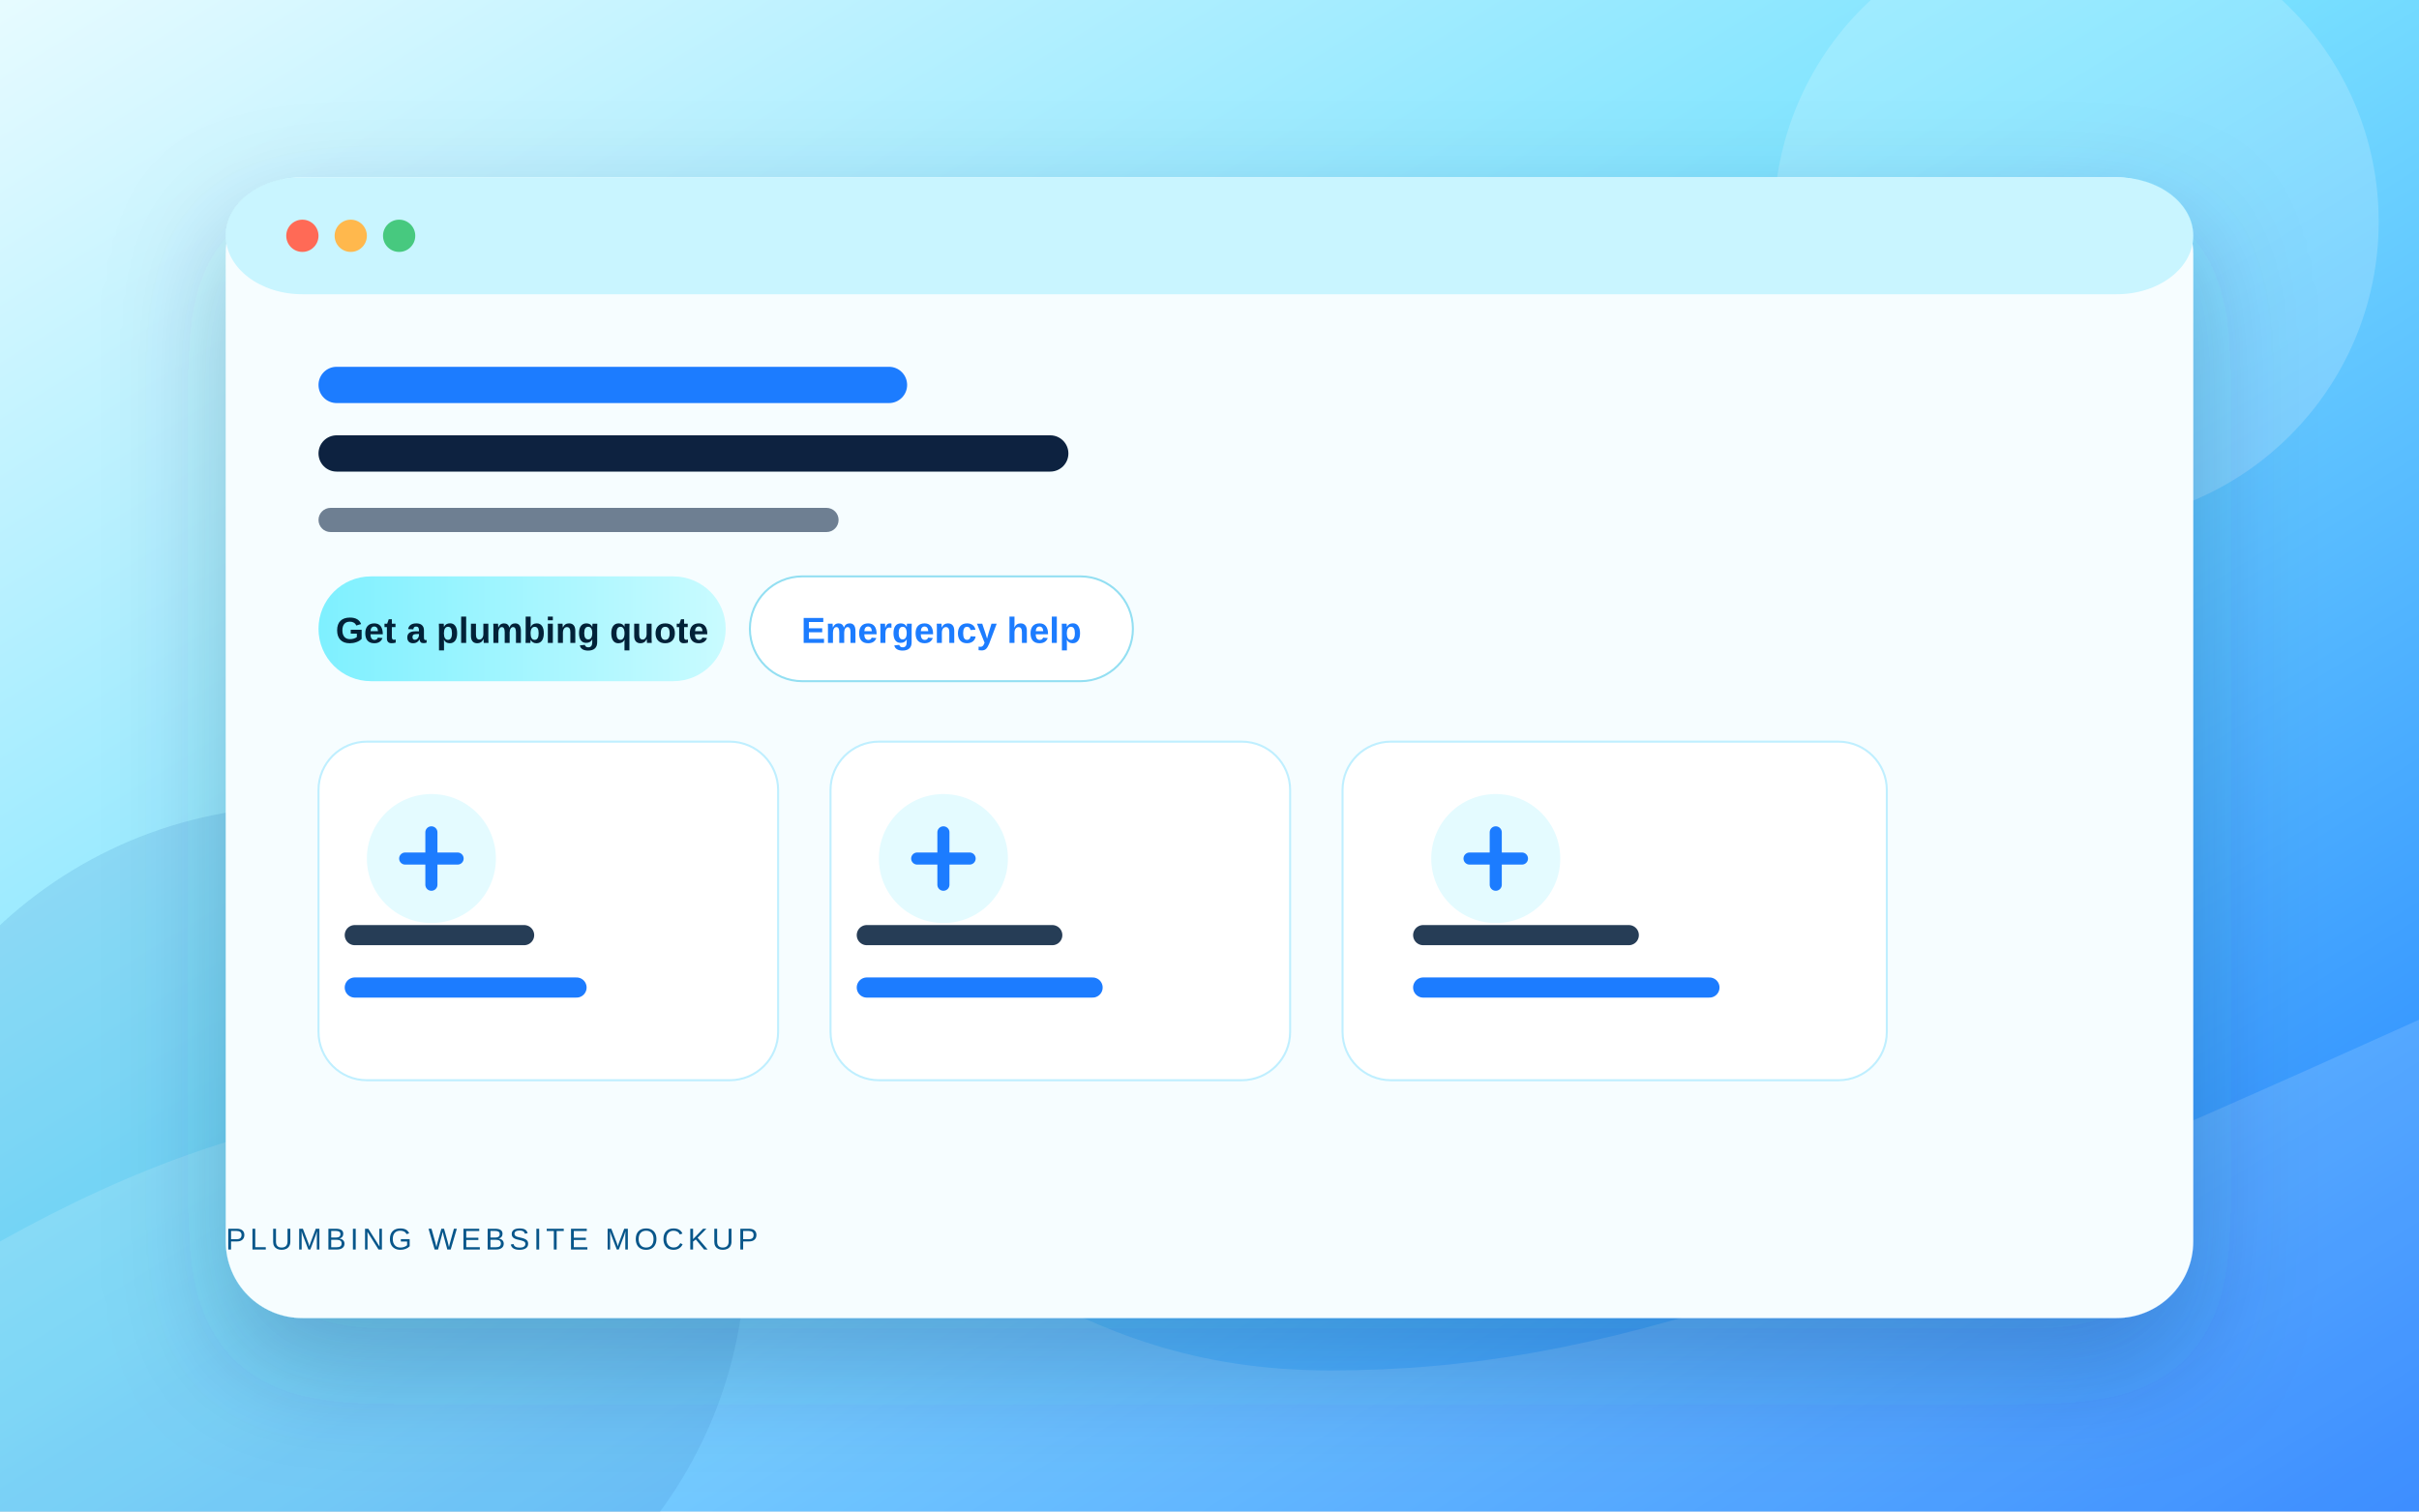
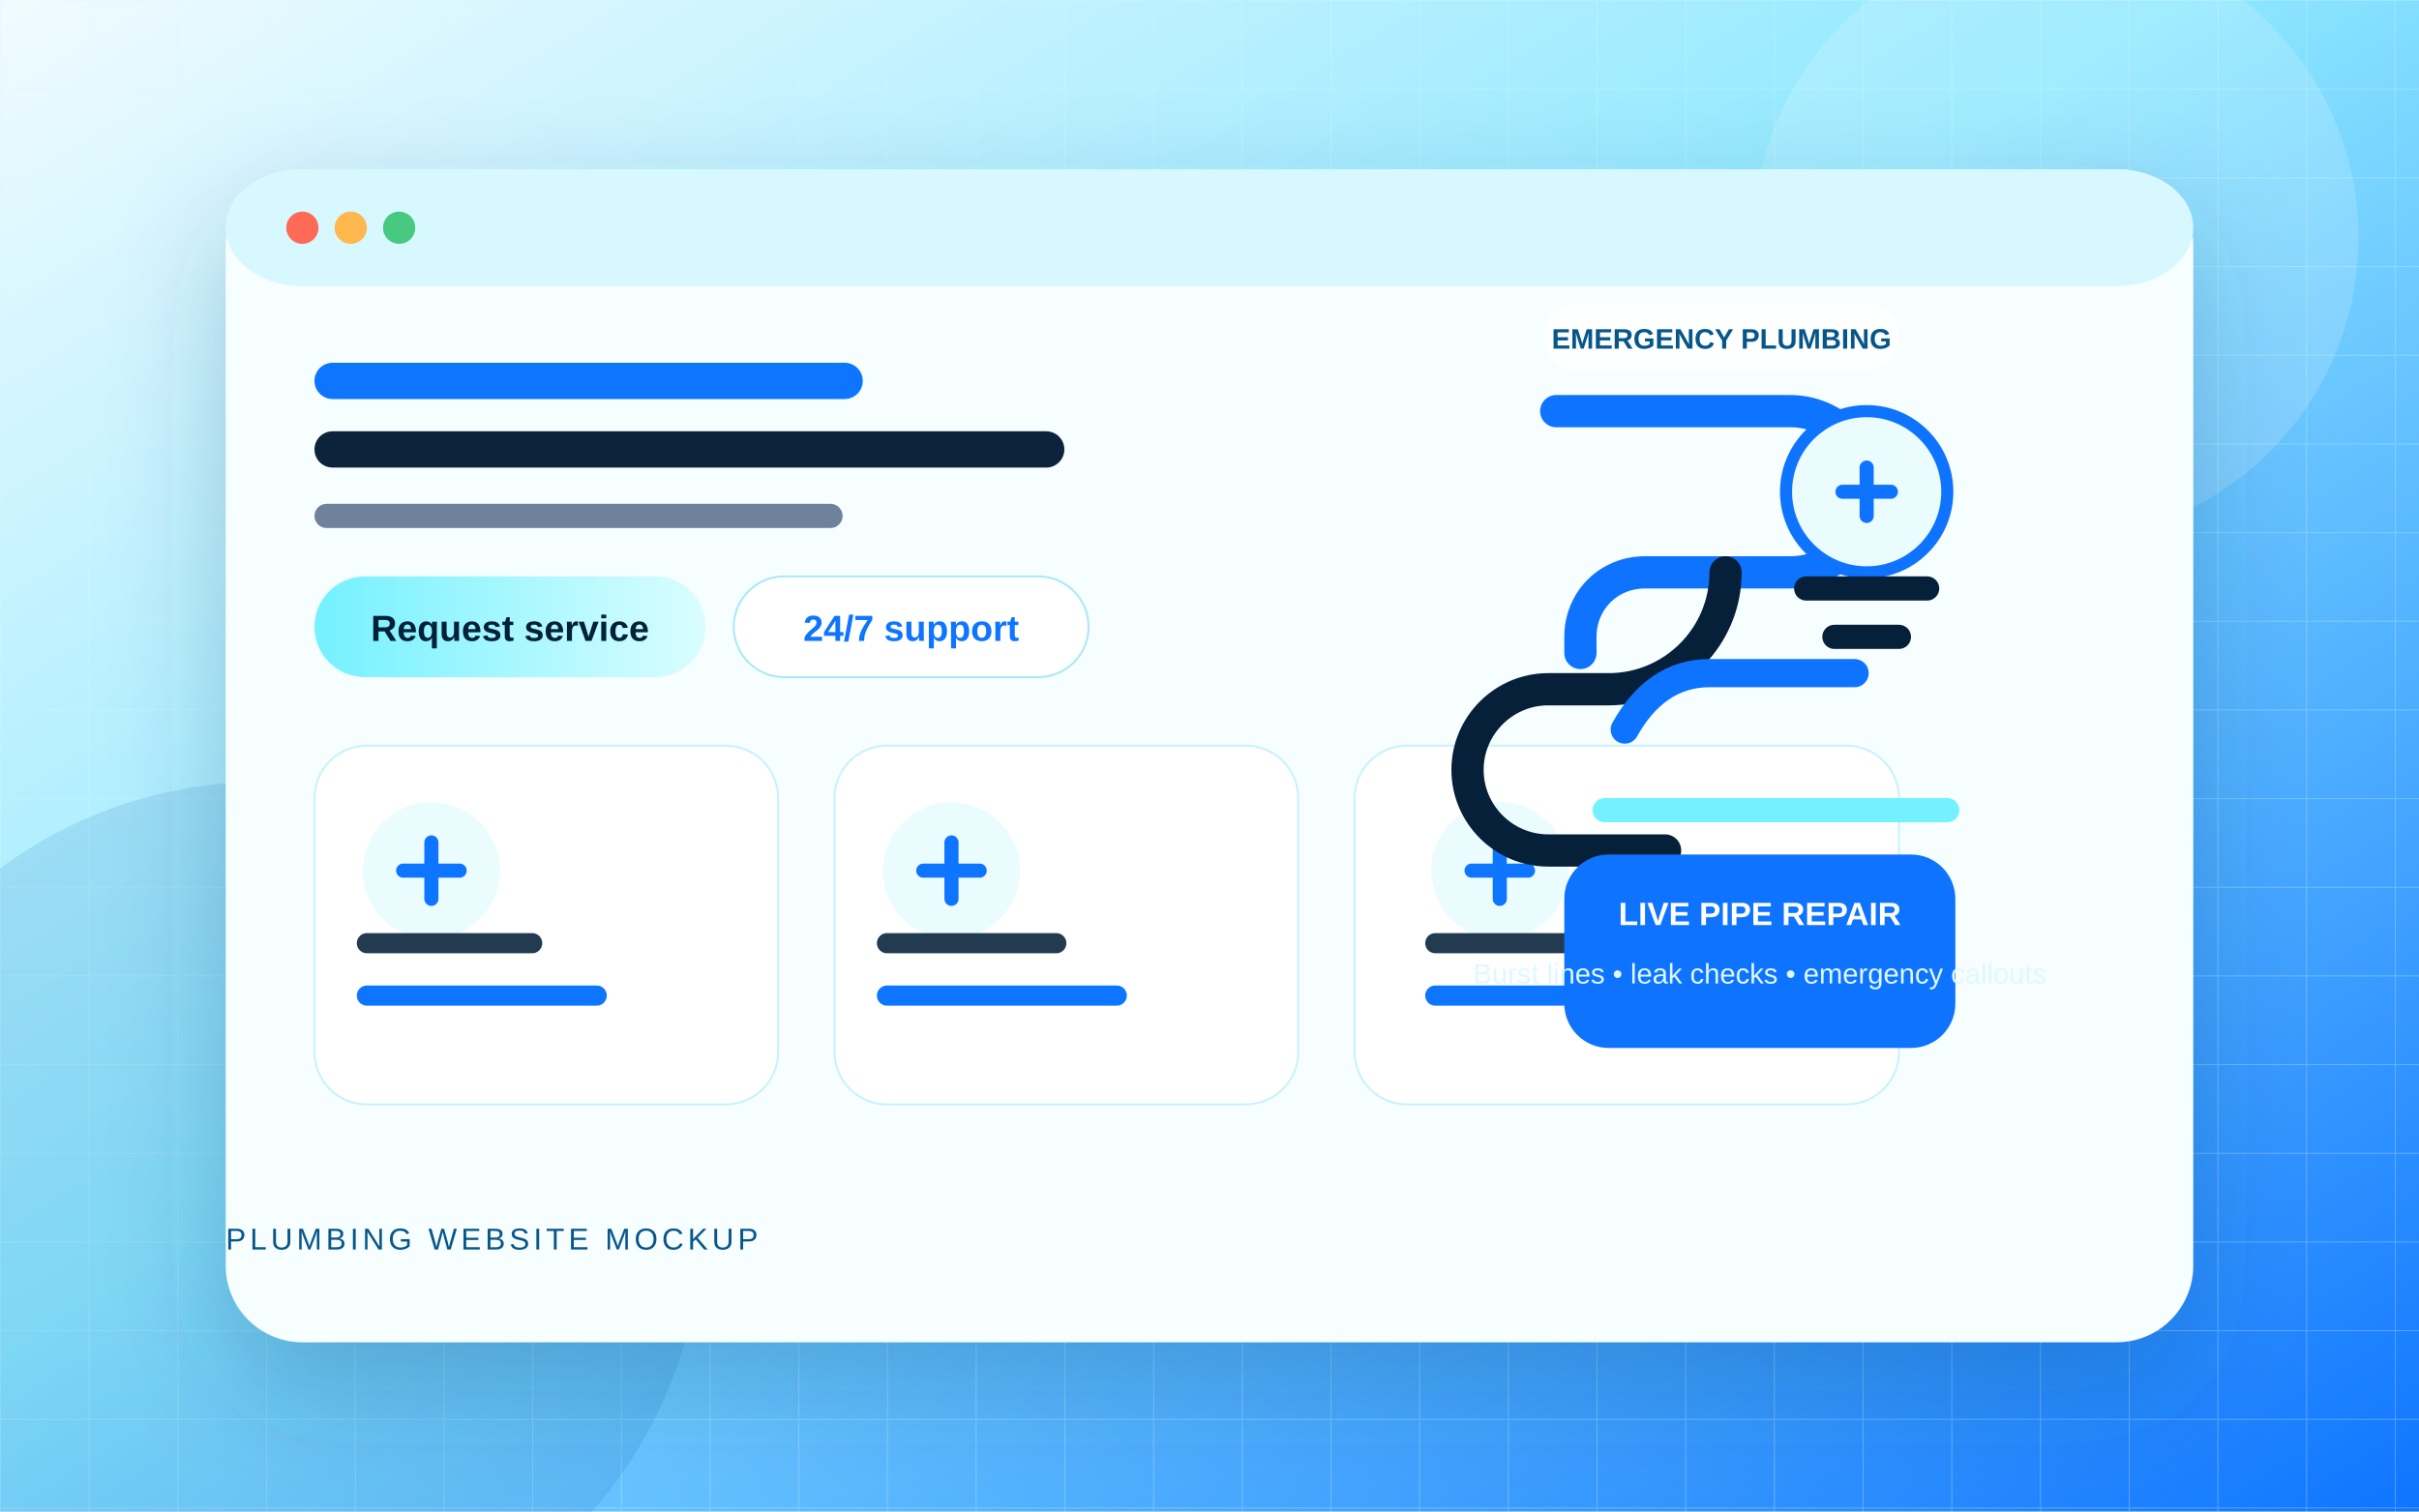
- <svg xmlns="http://www.w3.org/2000/svg" viewBox="0 0 1200 750" role="img" aria-label="Plumbing website mockup">
+ <svg xmlns="http://www.w3.org/2000/svg" viewBox="0 0 1200 750" role="img" aria-label="Plumbing website mockup" shape-rendering="geometricPrecision" text-rendering="geometricPrecision">
  <defs>
    <linearGradient id="bg" x1="0" y1="0" x2="1" y2="1">
-       <stop offset="0%" stop-color="#e7fbff" />
-       <stop offset="45%" stop-color="#7be3ff" />
-       <stop offset="100%" stop-color="#1e7bff" />
+       <stop offset="0%" stop-color="#f1fbff" />
+       <stop offset="45%" stop-color="#8fe8ff" />
+       <stop offset="100%" stop-color="#0e74ff" />
    </linearGradient>
    <linearGradient id="screen" x1="0" y1="0" x2="1" y2="1">
-       <stop offset="0%" stop-color="#081522" />
-       <stop offset="100%" stop-color="#12365a" />
+       <stop offset="0%" stop-color="#06111d" />
+       <stop offset="100%" stop-color="#14345a" />
    </linearGradient>
-     <linearGradient id="cta" x1="0" y1="0" x2="1" y2="0">
-       <stop offset="0%" stop-color="#7ef0ff" />
-       <stop offset="100%" stop-color="#c9fbff" />
+     <linearGradient id="accent" x1="0" y1="0" x2="1" y2="0">
+       <stop offset="0%" stop-color="#74f1ff" />
+       <stop offset="100%" stop-color="#dafdff" />
    </linearGradient>
    <filter id="shadow" x="-25%" y="-25%" width="150%" height="150%">
-       <feDropShadow dx="0" dy="24" stdDeviation="28" flood-color="#08355e" flood-opacity="0.25" />
+       <feDropShadow dx="0" dy="24" stdDeviation="28" flood-color="#08406d" flood-opacity="0.24" />
    </filter>
+     <pattern id="grid" width="44" height="44" patternUnits="userSpaceOnUse">
+       <path d="M44 0H0V44" fill="none" stroke="#d3f7ff" stroke-opacity="0.55" stroke-width="1" />
+     </pattern>
  </defs>
  <rect width="1200" height="750" fill="url(#bg)" />
-   <circle cx="1030" cy="110" r="150" fill="#fff" opacity="0.18" />
-   <circle cx="150" cy="620" r="220" fill="#0151a6" opacity="0.12" />
-   <path d="M0 616c136-76 242-82 360-48s164 112 300 112 252-44 540-174v244H0Z" fill="#fff" opacity="0.14" />
+   <rect width="1200" height="750" fill="url(#grid)" opacity="0.52" />
+   <circle cx="1020" cy="118" r="150" fill="#fff" opacity="0.16" />
+   <circle cx="130" cy="606" r="218" fill="#0051a9" opacity="0.12" />
  <g filter="url(#shadow)">
-     <rect x="112" y="88" width="976" height="566" rx="38" fill="#f6fdff" />
-     <rect x="112" y="88" width="976" height="58" rx="38" fill="#c9f5ff" />
-     <circle cx="150" cy="117" r="8" fill="#ff6b57" />
-     <circle cx="174" cy="117" r="8" fill="#ffb84d" />
-     <circle cx="198" cy="117" r="8" fill="#47c97f" />
-     <rect x="158" y="182" width="292" height="18" rx="9" fill="#1e7bff" />
-     <rect x="158" y="216" width="372" height="18" rx="9" fill="#0b2340" />
-     <rect x="158" y="252" width="258" height="12" rx="6" fill="#6e7f92" />
-     <rect x="158" y="286" width="202" height="52" rx="26" fill="url(#cta)" />
-     <text x="259" y="319" font-family="Arial, sans-serif" font-size="18" font-weight="700" fill="#062037" text-anchor="middle">Get a plumbing quote</text>
-     <rect x="372" y="286" width="190" height="52" rx="26" fill="#fff" stroke="#93dff2" />
-     <text x="467" y="319" font-family="Arial, sans-serif" font-size="18" font-weight="700" fill="#1d7cff" text-anchor="middle">Emergency help</text>
-     <rect x="158" y="368" width="228" height="168" rx="24" fill="#fff" stroke="#bfefff" />
-     <rect x="412" y="368" width="228" height="168" rx="24" fill="#fff" stroke="#bfefff" />
-     <rect x="666" y="368" width="270" height="168" rx="24" fill="#fff" stroke="#bfefff" />
-     <circle cx="214" cy="426" r="32" fill="#e4fbff" />
-     <path d="M201 426h26M214 413v26" stroke="#1e7bff" stroke-width="6" stroke-linecap="round" />
-     <path d="M176 490h110" stroke="#1e7bff" stroke-width="10" stroke-linecap="round" />
-     <path d="M176 464h84" stroke="#0b2340" stroke-width="10" stroke-linecap="round" opacity="0.88" />
-     <circle cx="468" cy="426" r="32" fill="#e4fbff" />
-     <path d="M455 426h26M468 413v26" stroke="#1e7bff" stroke-width="6" stroke-linecap="round" />
-     <path d="M430 490h112" stroke="#1e7bff" stroke-width="10" stroke-linecap="round" />
-     <path d="M430 464h92" stroke="#0b2340" stroke-width="10" stroke-linecap="round" opacity="0.88" />
-     <circle cx="742" cy="426" r="32" fill="#e4fbff" />
-     <path d="M729 426h26M742 413v26" stroke="#1e7bff" stroke-width="6" stroke-linecap="round" />
-     <path d="M706 490h142" stroke="#1e7bff" stroke-width="10" stroke-linecap="round" />
-     <path d="M706 464h102" stroke="#0b2340" stroke-width="10" stroke-linecap="round" opacity="0.88" />
+     <rect x="112" y="84" width="976" height="582" rx="38" fill="#f7feff" />
+     <rect x="112" y="84" width="976" height="58" rx="38" fill="#d8f8ff" />
+     <circle cx="150" cy="113" r="8" fill="#ff6b57" />
+     <circle cx="174" cy="113" r="8" fill="#ffb84d" />
+     <circle cx="198" cy="113" r="8" fill="#47c97f" />
+     <rect x="156" y="180" width="272" height="18" rx="9" fill="#0e74ff" />
+     <rect x="156" y="214" width="372" height="18" rx="9" fill="#07203a" />
+     <rect x="156" y="250" width="262" height="12" rx="6" fill="#6e829b" />
+     <rect x="156" y="286" width="194" height="50" rx="25" fill="url(#accent)" />
+     <text x="253" y="318" font-family="Arial, sans-serif" font-size="18" font-weight="700" fill="#062037" text-anchor="middle">Request service</text>
+     <rect x="364" y="286" width="176" height="50" rx="25" fill="#fff" stroke="#a8eaf6" />
+     <text x="452" y="318" font-family="Arial, sans-serif" font-size="18" font-weight="700" fill="#0e74ff" text-anchor="middle">24/7 support</text>
+     <rect x="156" y="370" width="230" height="178" rx="26" fill="#fff" stroke="#c8f2ff" />
+     <rect x="414" y="370" width="230" height="178" rx="26" fill="#fff" stroke="#c8f2ff" />
+     <rect x="672" y="370" width="270" height="178" rx="26" fill="#fff" stroke="#c8f2ff" />
+     <circle cx="214" cy="432" r="34" fill="#ebfcff" />
+     <path d="M200 432h28M214 418v28" stroke="#0e74ff" stroke-width="7" stroke-linecap="round" />
+     <path d="M182 494h114" stroke="#0e74ff" stroke-width="10" stroke-linecap="round" />
+     <path d="M182 468h82" stroke="#07203a" stroke-width="10" stroke-linecap="round" opacity="0.88" />
+     <circle cx="472" cy="432" r="34" fill="#ebfcff" />
+     <path d="M458 432h28M472 418v28" stroke="#0e74ff" stroke-width="7" stroke-linecap="round" />
+     <path d="M440 494h114" stroke="#0e74ff" stroke-width="10" stroke-linecap="round" />
+     <path d="M440 468h84" stroke="#07203a" stroke-width="10" stroke-linecap="round" opacity="0.88" />
+     <circle cx="744" cy="432" r="34" fill="#ebfcff" />
+     <path d="M730 432h28M744 418v28" stroke="#0e74ff" stroke-width="7" stroke-linecap="round" />
+     <path d="M712 494h146" stroke="#0e74ff" stroke-width="10" stroke-linecap="round" />
+     <path d="M712 468h102" stroke="#07203a" stroke-width="10" stroke-linecap="round" opacity="0.88" />
  </g>
+   <g transform="translate(730 164)">
+     <path d="M42 40h116c22 0 40 18 40 40s-18 40-40 40h-72c-18 0-32 14-32 32v8" fill="none" stroke="#0e74ff" stroke-width="16" stroke-linecap="round" stroke-linejoin="round" />
+     <path d="M126 120c0 32-26 58-58 58H38c-22 0-40 18-40 40s18 40 40 40h58" fill="none" stroke="#07203a" stroke-width="16" stroke-linecap="round" stroke-linejoin="round" />
+     <circle cx="196" cy="80" r="40" fill="#ebfcff" stroke="#0e74ff" stroke-width="6" />
+     <path d="M184 80h24M196 68v24" stroke="#0e74ff" stroke-width="7" stroke-linecap="round" />
+     <path d="M166 128h60" stroke="#07203a" stroke-width="12" stroke-linecap="round" />
+     <path d="M180 152h32" stroke="#07203a" stroke-width="12" stroke-linecap="round" />
+     <path d="M76 198c10-18 24-28 42-28h72" fill="none" stroke="#0e74ff" stroke-width="14" stroke-linecap="round" />
+     <path d="M66 238h170" stroke="#74f1ff" stroke-width="12" stroke-linecap="round" />
+     <rect x="46" y="260" width="194" height="96" rx="22" fill="#0e74ff" />
+     <text x="143" y="295" font-family="Arial, sans-serif" font-size="16" font-weight="700" fill="#ffffff" text-anchor="middle">LIVE PIPE REPAIR</text>
+     <text x="143" y="324" font-family="Arial, sans-serif" font-size="14" fill="#dff8ff" text-anchor="middle">Burst lines • leak checks • emergency callouts</text>
+   </g>
+   <rect x="766" y="150" width="176" height="34" rx="17" fill="#fff" opacity="0.86" />
+   <text x="854" y="173" font-family="Arial, sans-serif" font-size="14" font-weight="700" fill="#07568a" text-anchor="middle">EMERGENCY PLUMBING</text>
  <text x="112" y="620" font-family="Arial, sans-serif" font-size="15" letter-spacing="2" fill="#07568a">PLUMBING WEBSITE MOCKUP</text>
</svg>
